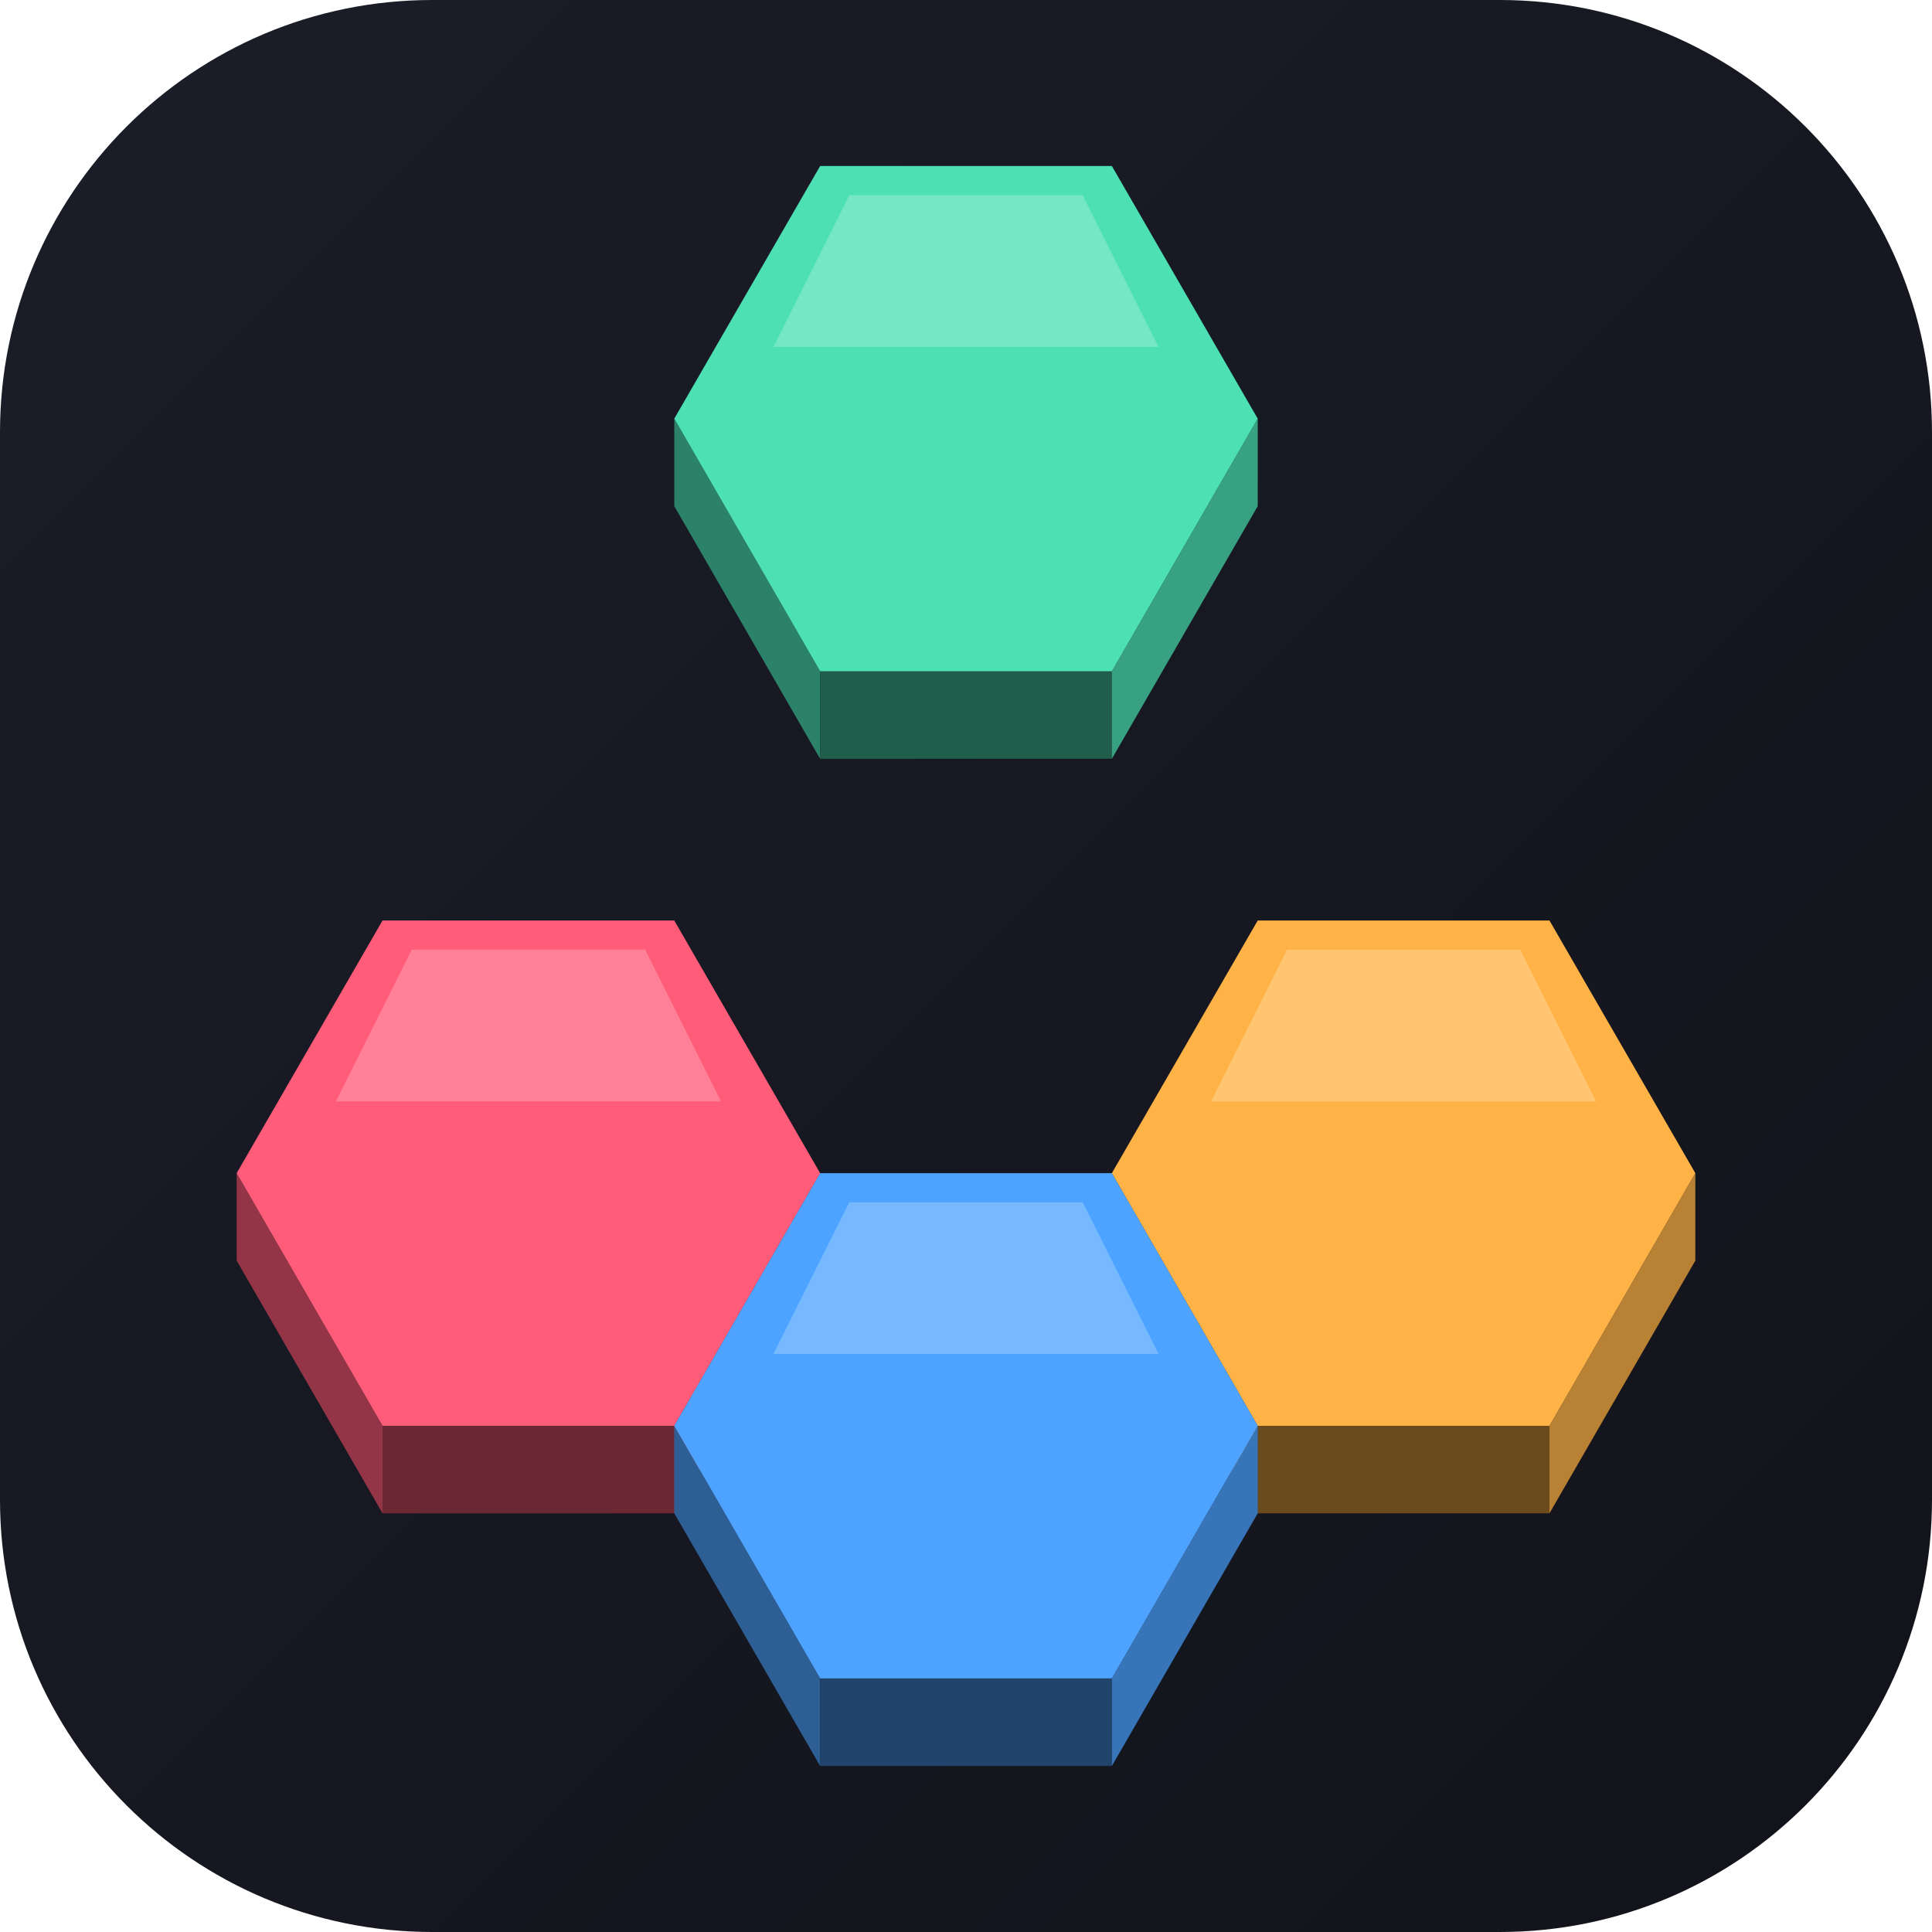
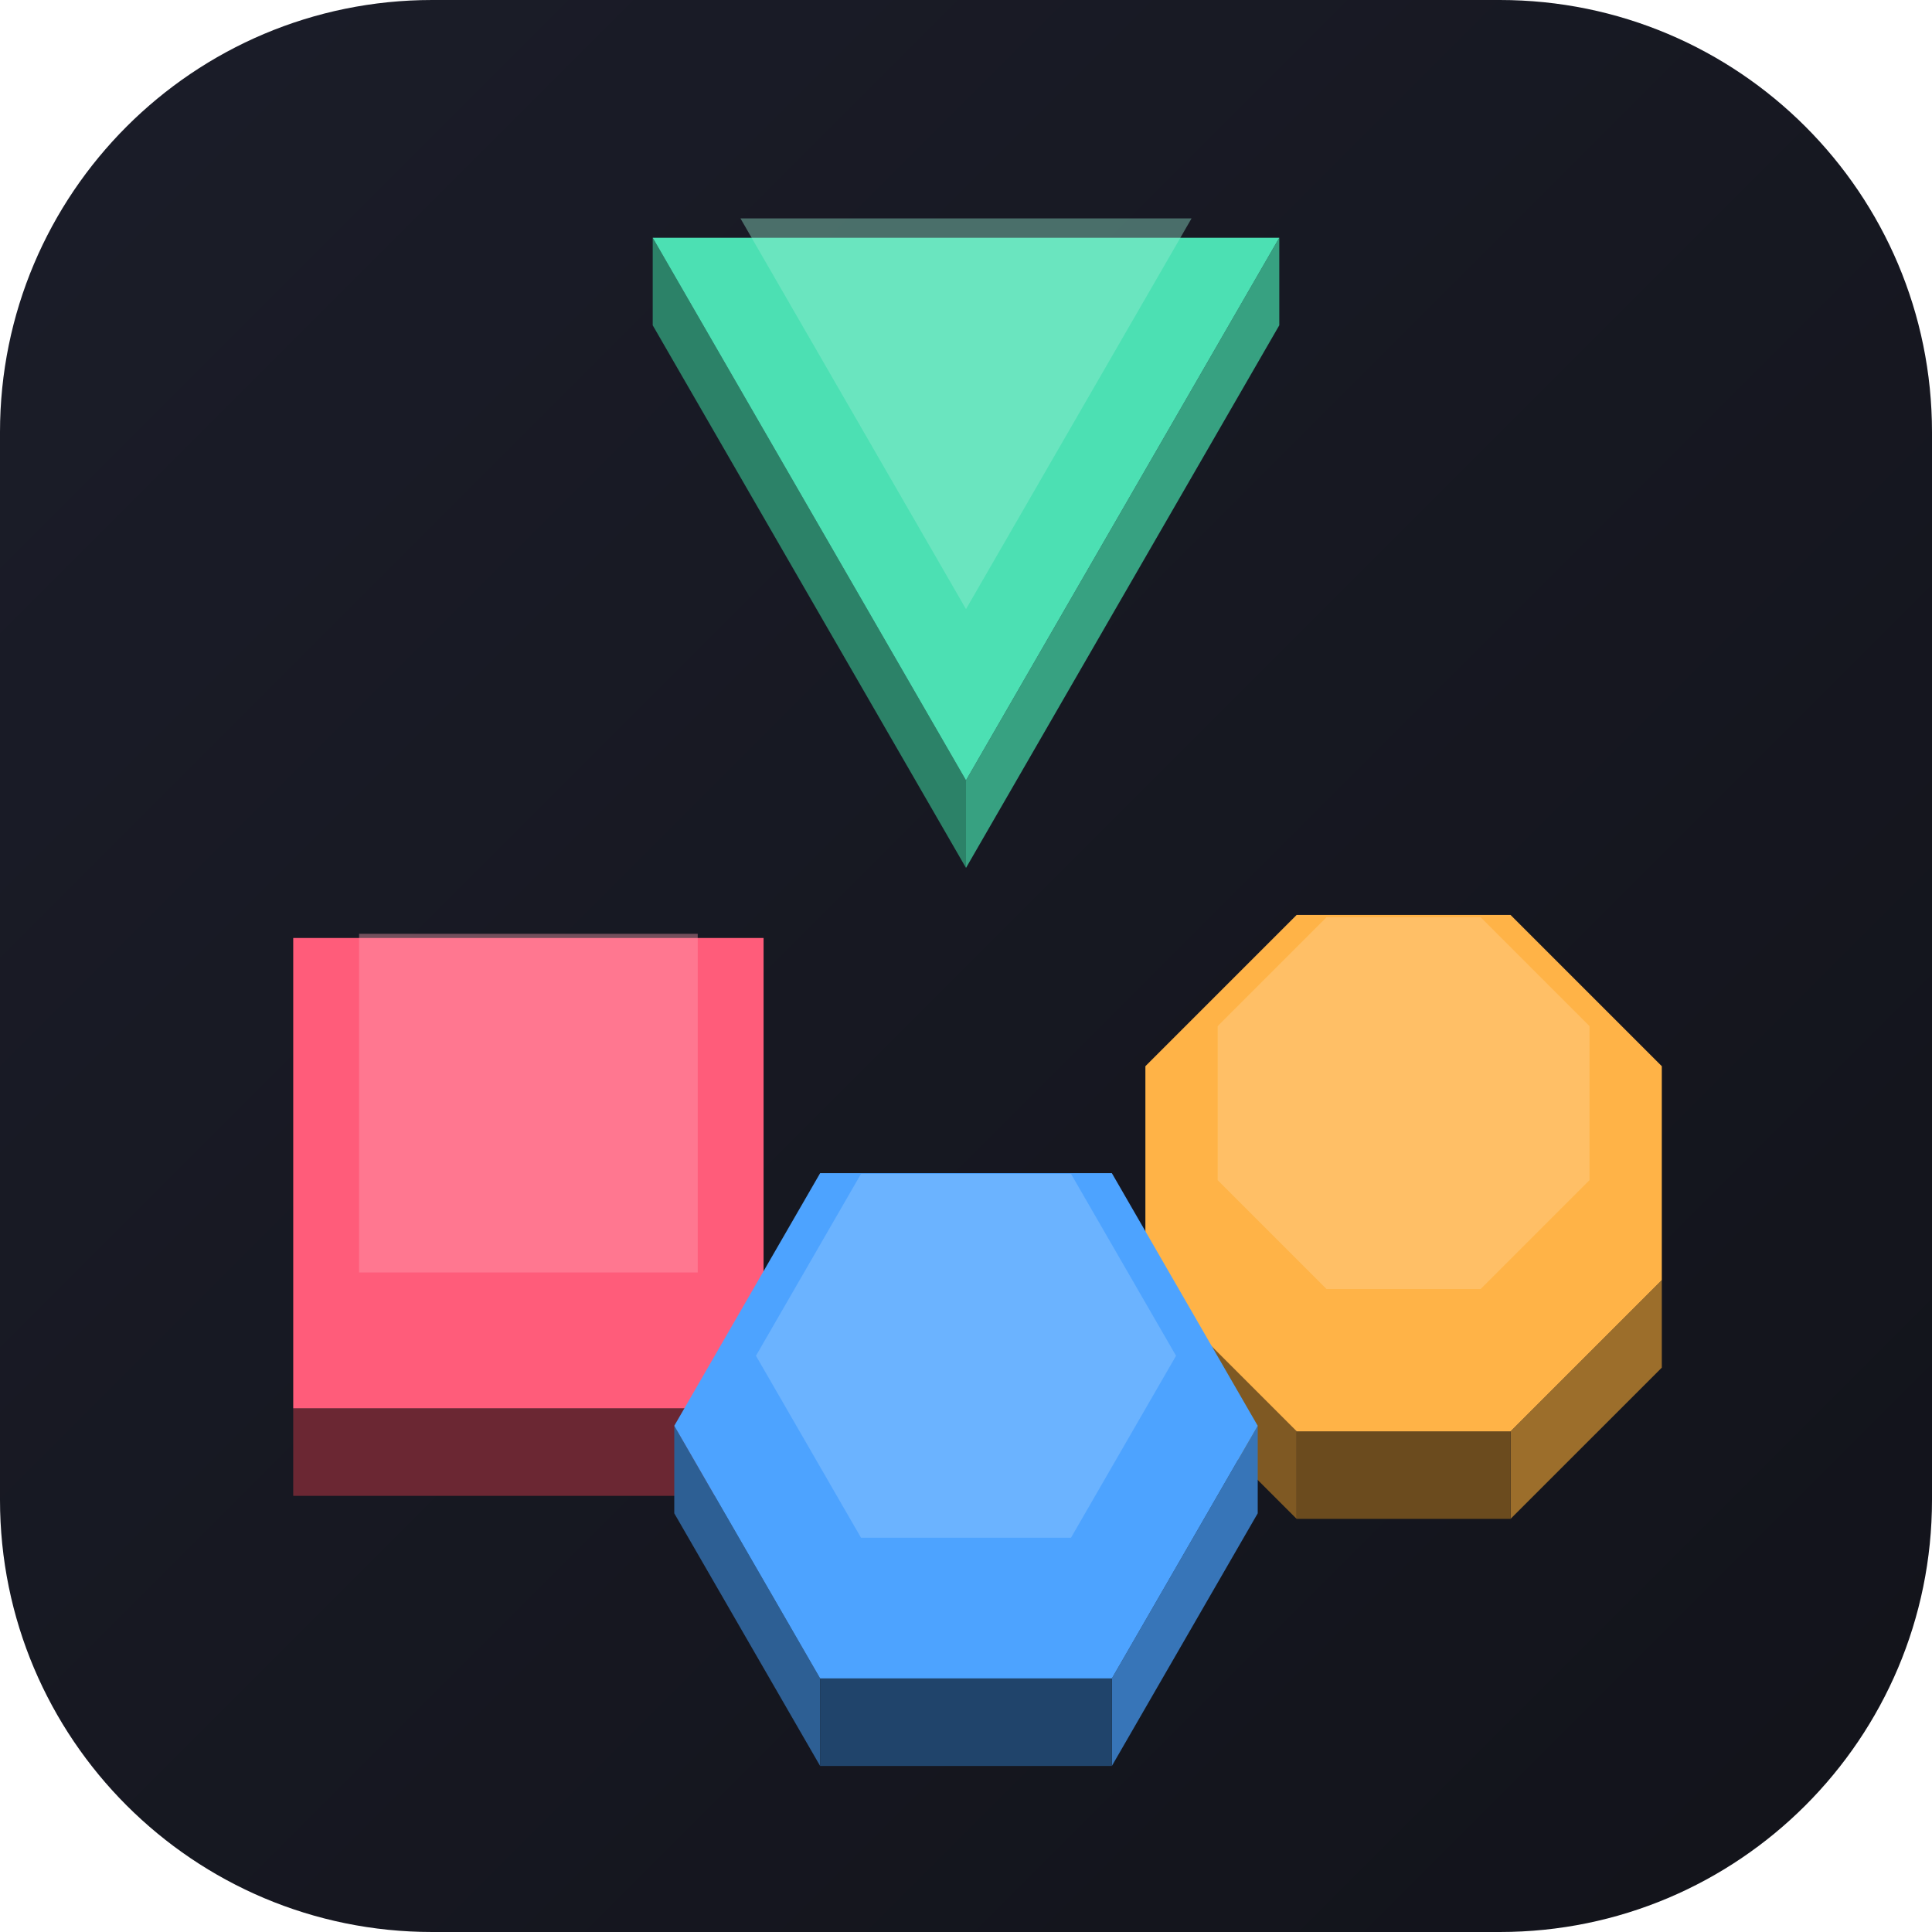
<svg xmlns="http://www.w3.org/2000/svg" viewBox="0 0 1024 1024" width="1024" height="1024">
  <defs>
    <linearGradient id="bg" x1="0" y1="0" x2="1" y2="1">
      <stop offset="0" stop-color="#1B1D29" />
      <stop offset="1" stop-color="#12131A" />
    </linearGradient>
  </defs>
  <rect width="1024" height="1024" rx="229.07" fill="url(#bg)" />
  <g>
-     <polygon points="357.38,221.89 434.69,355.80 434.69,402.19 357.38,268.28" fill="#2c8268" />
-     <polygon points="434.69,355.80 589.31,355.80 589.31,402.19 434.69,402.19" fill="#205e4b" />
-     <polygon points="589.31,355.80 666.62,221.89 666.62,268.28 589.31,402.19" fill="#37a181" />
-     <polygon points="666.62,221.89 589.31,355.80 434.69,355.80 357.38,221.89 434.69,87.98 589.31,87.98" fill="#4CE0B3" />
-     <polygon points="450.15,103.44 573.85,103.44 614.05,183.85 409.95,183.85" fill="#97edd3" opacity="0.55" />
+     <polygon points="678.05,126.02 512.00,413.62 512.00,460.01 678.05,172.41" fill="#37a181" />
+     <polygon points="512.00,413.62 345.95,126.02 345.95,172.41 512.00,460.01" fill="#2c8268" />
+     <polygon points="512.00,413.62 345.95,126.02 678.05,126.02" fill="#4CE0B3" />
+     <polygon points="512.00,322.83 392.45,115.75 631.55,115.75" fill="#97edd3" opacity="0.40" />
  </g>
  <g>
-     <polygon points="125.44,621.80 202.75,755.70 202.75,802.09 125.44,668.18" fill="#943547" />
-     <polygon points="202.75,755.70 357.38,755.70 357.38,802.09 202.75,802.09" fill="#6b2733" />
-     <polygon points="357.38,755.70 434.69,621.80 434.69,668.18 357.38,802.09" fill="#b84258" />
-     <polygon points="434.69,621.80 357.38,755.70 202.75,755.70 125.44,621.80 202.75,487.89 357.38,487.89" fill="#FF5C7A" />
-     <polygon points="218.21,503.35 341.91,503.35 382.12,583.75 178.01,583.75" fill="#ffa0b2" opacity="0.55" />
+     <polygon points="404.71,746.44 155.42,746.44 155.42,792.83 404.71,792.83" fill="#6b2733" />
+     <polygon points="404.71,746.44 155.42,746.44 155.42,497.15 404.71,497.15" fill="#FF5C7A" />
+     <polygon points="369.81,674.43 190.32,674.43 190.32,494.94 369.81,494.94" fill="#ffa0b2" opacity="0.40" />
  </g>
  <g>
-     <polygon points="589.31,621.80 666.62,755.70 666.62,802.09 589.31,668.18" fill="#946829" />
-     <polygon points="666.62,755.70 821.25,755.70 821.25,802.09 666.62,802.09" fill="#6b4b1e" />
-     <polygon points="821.25,755.70 898.56,621.80 898.56,668.18 821.25,802.09" fill="#b88133" />
-     <polygon points="898.56,621.80 821.25,755.70 666.62,755.70 589.31,621.80 666.62,487.89 821.25,487.89" fill="#FFB347" />
-     <polygon points="682.09,503.35 805.79,503.35 845.99,583.75 641.88,583.75" fill="#ffd394" opacity="0.55" />
+     <polygon points="880.79,678.48 800.62,758.65 800.62,805.04 880.79,724.87" fill="#9c6e2b" />
+     <polygon points="687.25,758.65 607.08,678.48 607.08,724.87 687.25,805.04" fill="#7f5923" />
+     <polygon points="800.62,758.65 687.25,758.65 687.25,805.04 800.62,805.04" fill="#6b4b1e" />
+     <polygon points="880.79,678.48 800.62,758.65 687.25,758.65 607.08,678.48 607.08,565.11 687.25,484.94 800.62,484.94 880.79,565.11" fill="#FFB347" />
+     <polygon points="842.47,625.50 784.75,683.22 703.12,683.22 645.40,625.50 645.40,543.87 703.12,486.15 784.75,486.15 842.47,543.87" fill="#ffd394" opacity="0.40" />
  </g>
  <g>
-     <polygon points="357.38,755.70 434.69,889.61 434.69,936.00 357.38,802.09" fill="#2d5f94" />
-     <polygon points="434.69,889.61 589.31,889.61 589.31,936.00 434.69,936.00" fill="#20446b" />
-     <polygon points="589.31,889.61 666.62,755.70 666.62,802.09 589.31,936.00" fill="#3775b8" />
+     <polygon points="666.62,755.70 589.31,889.61 589.31,936.00 666.62,802.09" fill="#3775b8" />
+     <polygon points="434.69,889.61 357.38,755.70 357.38,802.09 434.69,936.00" fill="#2d5f94" />
+     <polygon points="589.31,889.61 434.69,889.61 434.69,936.00 589.31,936.00" fill="#20446b" />
    <polygon points="666.62,755.70 589.31,889.61 434.69,889.61 357.38,755.70 434.69,621.80 589.31,621.80" fill="#4DA3FF" />
-     <polygon points="450.15,637.26 573.85,637.26 614.05,717.66 409.95,717.66" fill="#98caff" opacity="0.55" />
+     <polygon points="623.33,718.59 567.66,815.01 456.34,815.01 400.67,718.59 456.34,622.18 567.66,622.18" fill="#98caff" opacity="0.40" />
  </g>
</svg>
